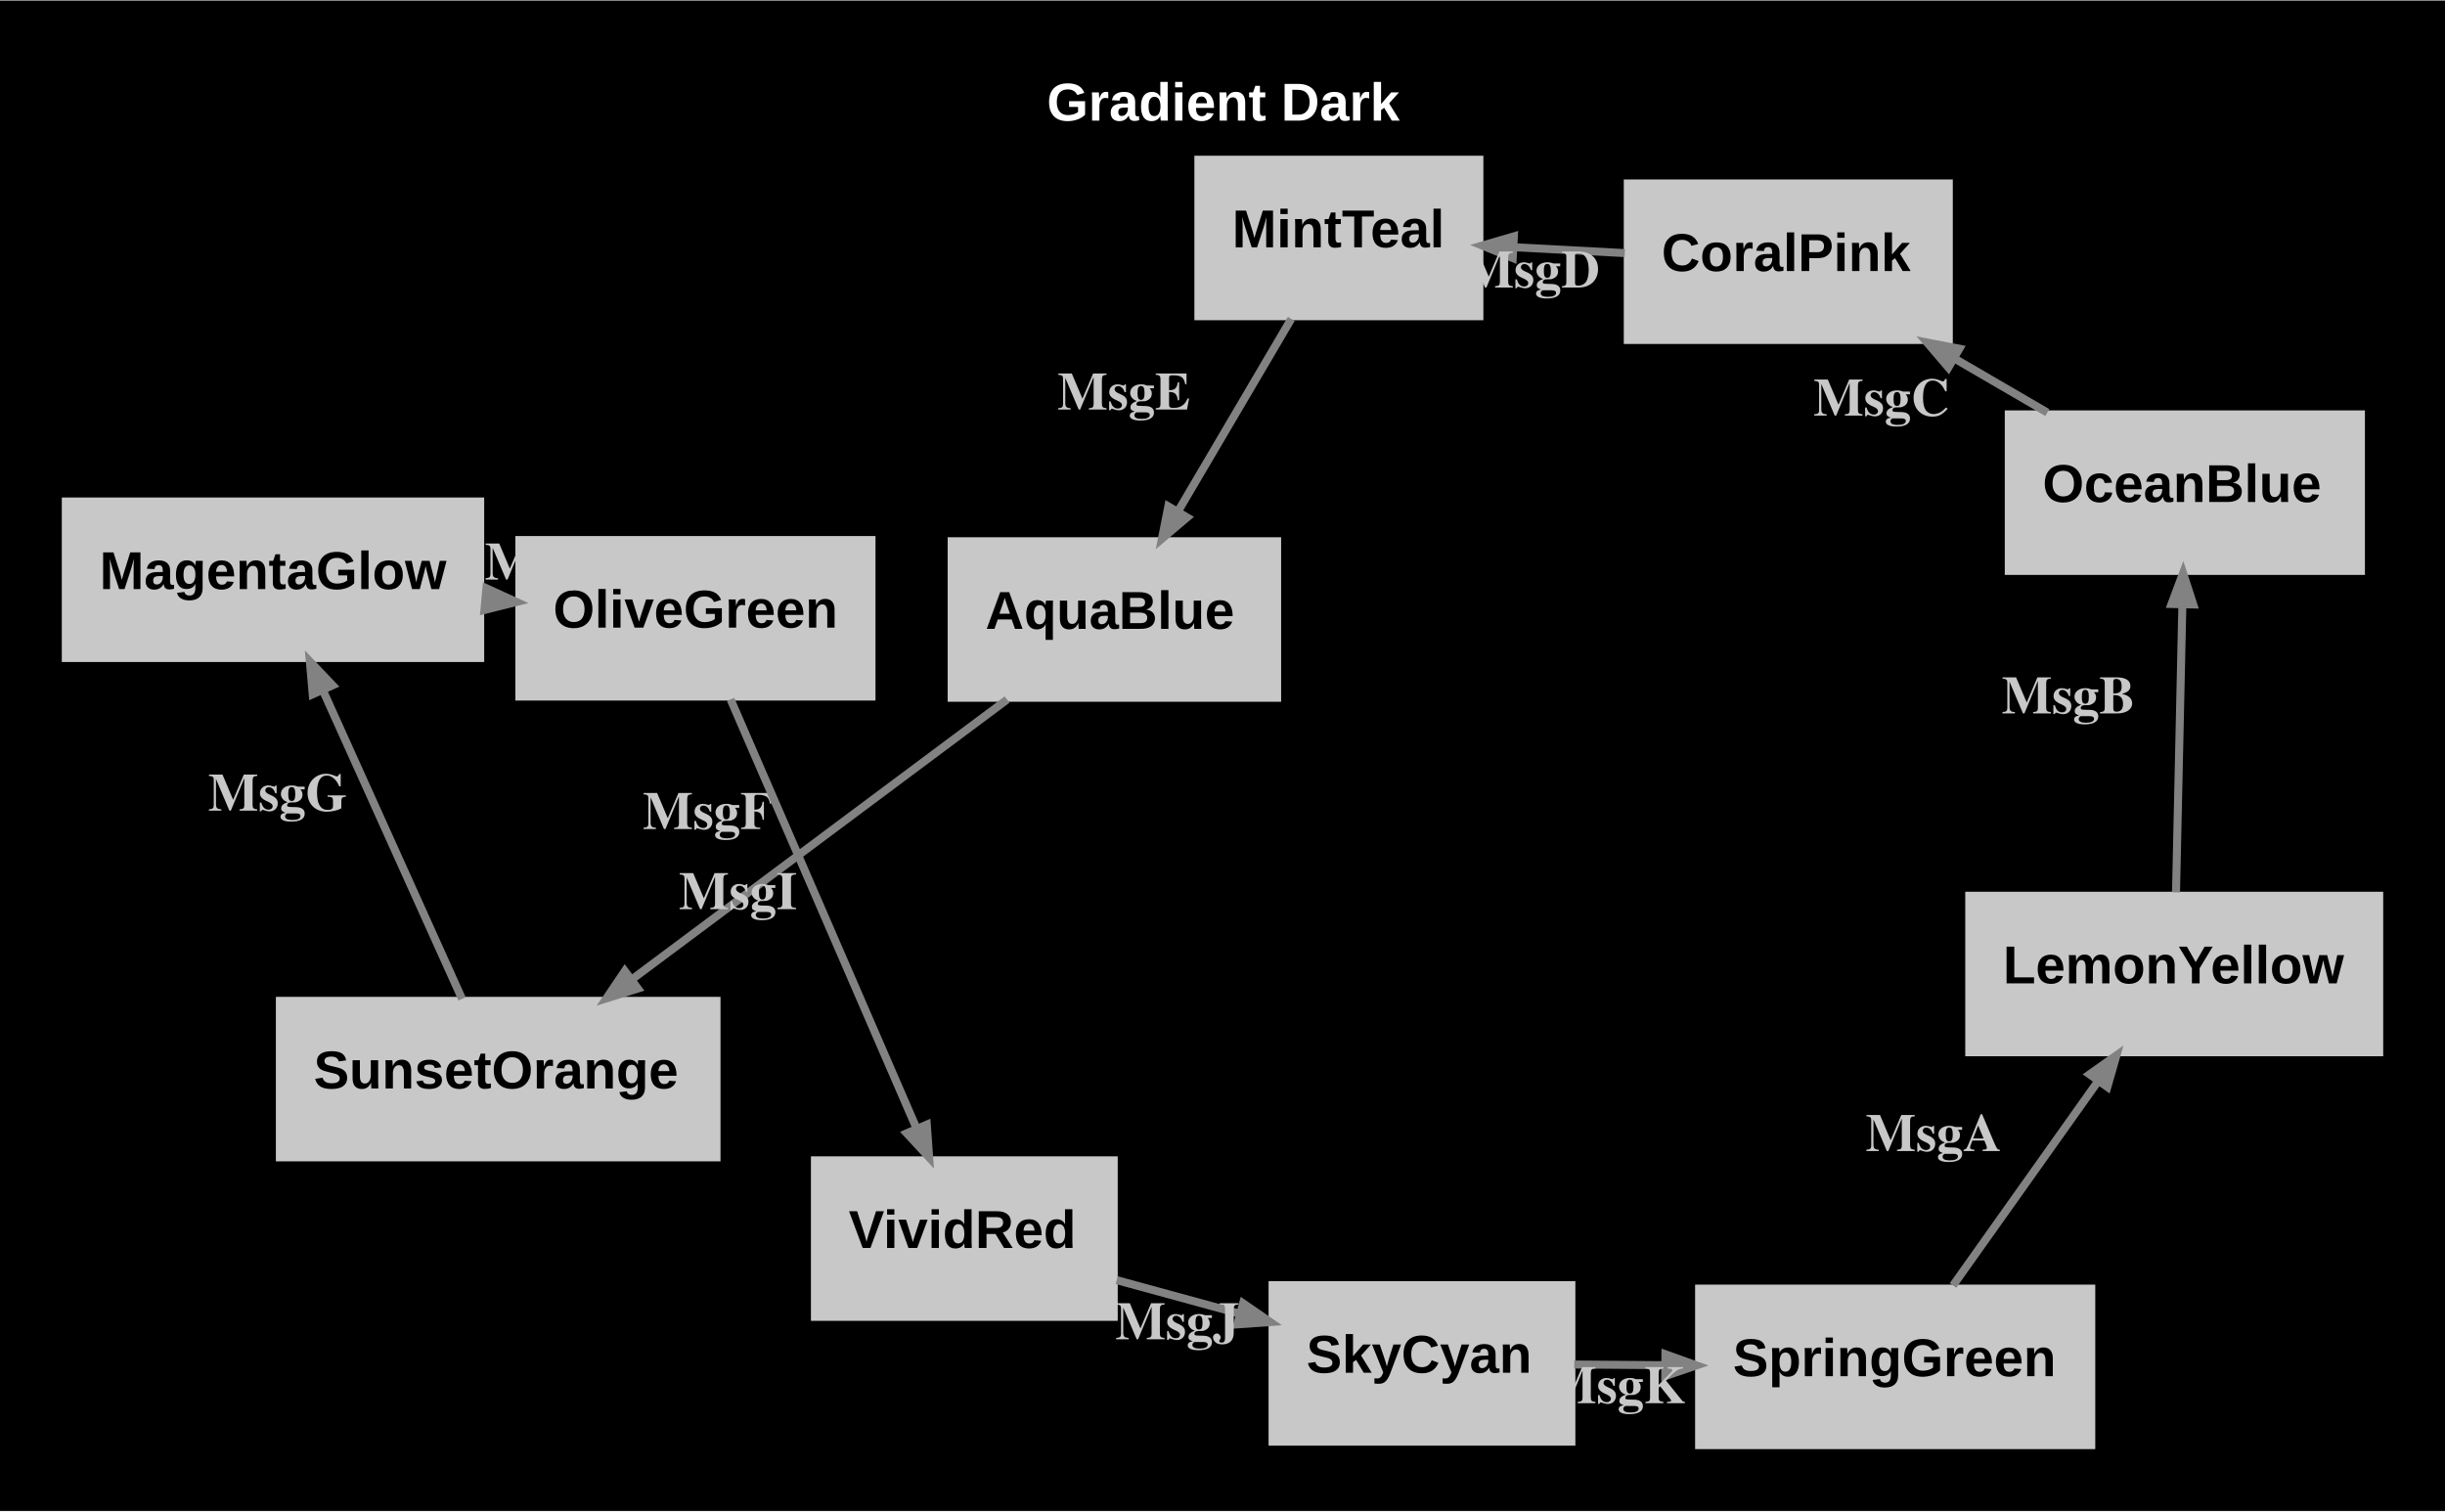
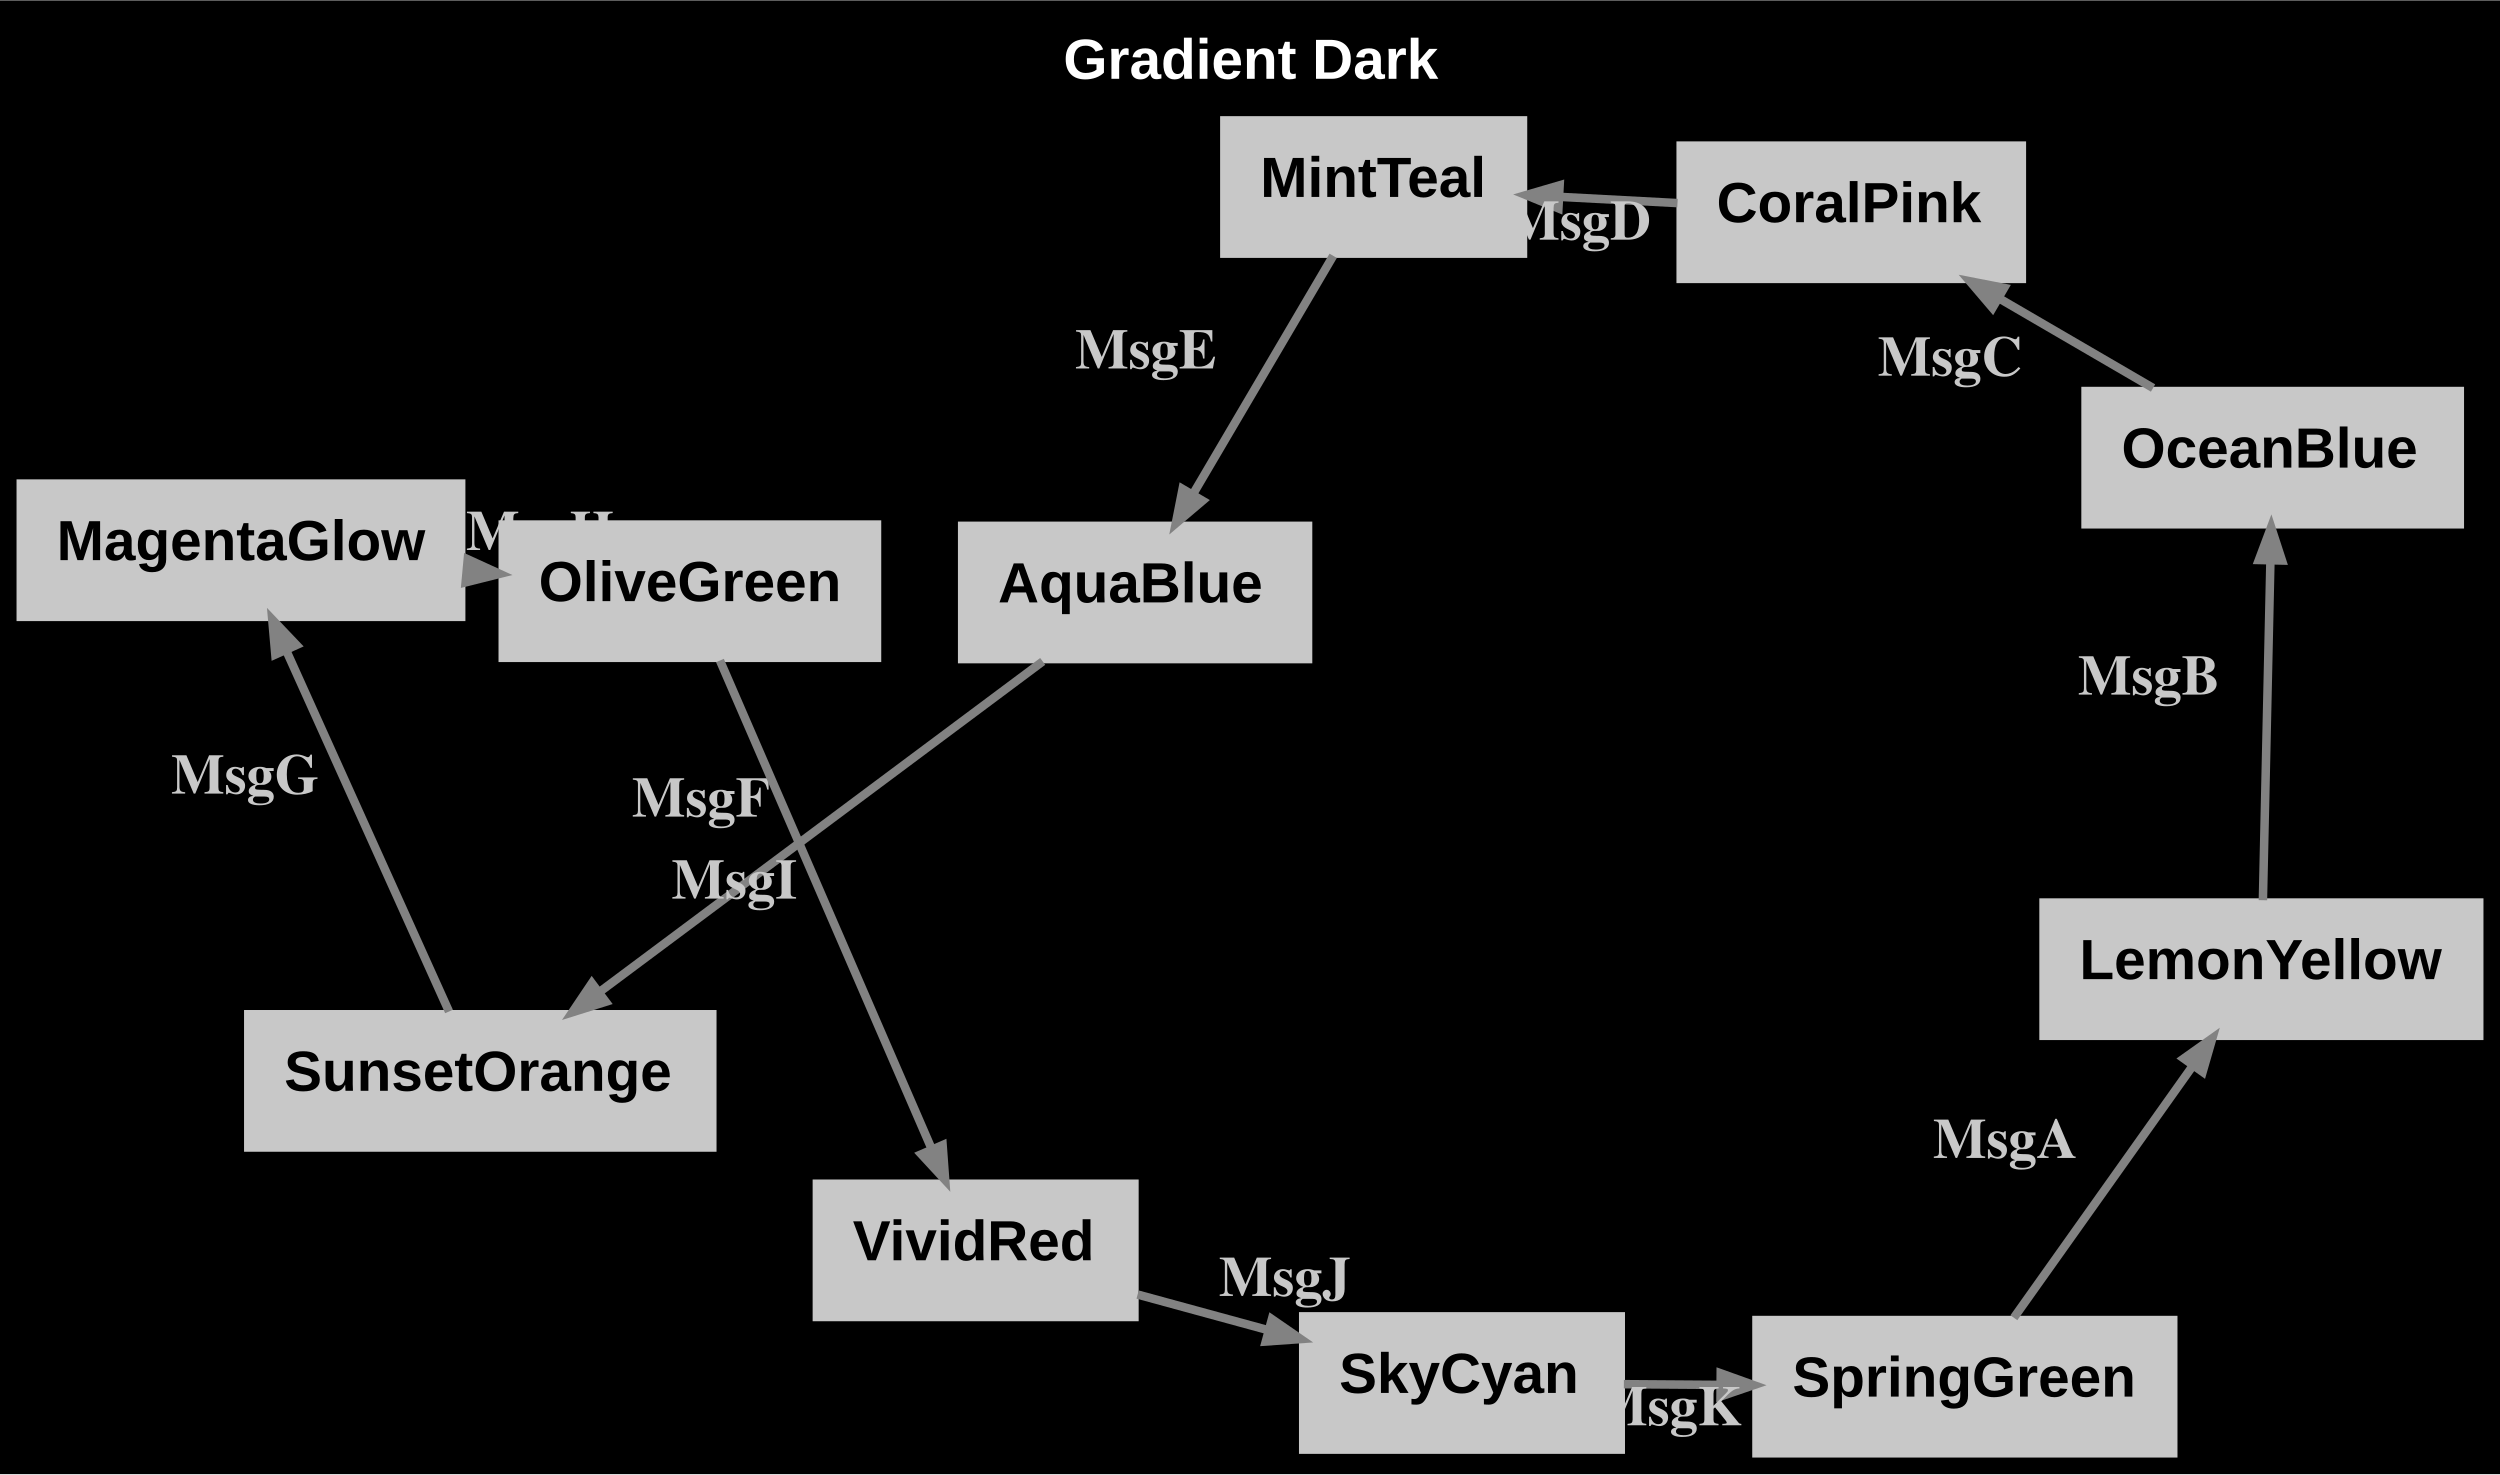
- <svg xmlns="http://www.w3.org/2000/svg" width="550pt" height="340pt" viewBox="0.00 0.00 549.91 339.70">
-   <g id="graph0" class="graph" transform="scale(1 1) rotate(0) translate(14.4 325.3)">
-     <polygon fill="#000000" stroke="transparent" points="-14.4,14.4 -14.4,-325.3 535.51,-325.3 535.51,14.4 -14.4,14.4" />
-     <text text-anchor="start" x="221.05" y="-298.3" font-family="Arial" font-weight="bold" font-size="12.00" fill="#ffffff">Gradient Dark</text>
+ <svg xmlns="http://www.w3.org/2000/svg" width="529pt" height="312pt" viewBox="0.00 0.00 529.11 311.90">
+   <g id="graph0" class="graph" transform="scale(1 1) rotate(0) translate(4 307.9)">
+     <polygon fill="#000000" stroke="transparent" points="-4,4 -4,-307.9 525.11,-307.9 525.11,4 -4,4" />
+     <text text-anchor="start" x="221.05" y="-291.3" font-family="Arial" font-weight="bold" font-size="12.00" fill="#ffffff">Gradient Dark</text>
    <g id="node1" class="node">
-       <polygon fill="#c8c8c8" stroke="#c8c8c8" points="456.35,-36 367.35,-36 367.35,0 456.35,0 456.35,-36" />
-       <text text-anchor="start" x="375.35" y="-15.9" font-family="Arial" font-weight="bold" font-size="12.00" fill="#000000">SpringGreen</text>
+       <polygon fill="#c8c8c8" stroke="#c8c8c8" points="456.35,-29 367.35,-29 367.35,0 456.35,0 456.35,-29" />
+       <text text-anchor="start" x="375.35" y="-12.4" font-family="Arial" font-weight="bold" font-size="12.00" fill="#000000">SpringGreen</text>
    </g>
    <g id="node2" class="node">
-       <polygon fill="#c8c8c8" stroke="#c8c8c8" points="521.11,-124.36 428.11,-124.36 428.11,-88.36 521.11,-88.36 521.11,-124.36" />
-       <text text-anchor="start" x="436.11" y="-104.26" font-family="Arial" font-weight="bold" font-size="12.00" fill="#000000">LemonYellow</text>
+       <polygon fill="#c8c8c8" stroke="#c8c8c8" points="521.11,-117.36 428.11,-117.36 428.11,-88.36 521.11,-88.36 521.11,-117.36" />
+       <text text-anchor="start" x="436.11" y="-100.76" font-family="Arial" font-weight="bold" font-size="12.00" fill="#000000">LemonYellow</text>
    </g>
    <g id="edge1" class="edge">
-       <path fill="none" stroke="#828282" stroke-width="1.8" d="M424.86,-36.31C434.28,-49.58 447.12,-67.66 457.39,-82.12" />
-       <polygon fill="#828282" stroke="#828282" stroke-width="1.8" points="455.57,-83.79 461.62,-88.08 459.57,-80.95 455.57,-83.79" />
-       <text text-anchor="start" x="405.2" y="-66.54" font-family="Times,serif" font-weight="bold" font-size="12.00" fill="#c8c8c8">MsgA</text>
+       <path fill="none" stroke="#828282" stroke-width="1.8" d="M422.22,-29.09C432.57,-43.67 448.58,-66.21 460.18,-82.54" />
+       <polygon fill="#828282" stroke="#828282" stroke-width="1.8" points="458.18,-83.96 464.23,-88.25 462.17,-81.12 458.18,-83.96" />
+       <text text-anchor="start" x="405.11" y="-62.91" font-family="Times,serif" font-weight="bold" font-size="12.00" fill="#c8c8c8">MsgA</text>
    </g>
    <g id="node3" class="node">
-       <polygon fill="#c8c8c8" stroke="#c8c8c8" points="517,-232.62 437,-232.62 437,-196.62 517,-196.62 517,-232.62" />
-       <text text-anchor="start" x="445" y="-212.52" font-family="Arial" font-weight="bold" font-size="12.00" fill="#000000">OceanBlue</text>
+       <polygon fill="#c8c8c8" stroke="#c8c8c8" points="517,-225.62 437,-225.62 437,-196.62 517,-196.62 517,-225.62" />
+       <text text-anchor="start" x="445" y="-209.02" font-family="Arial" font-weight="bold" font-size="12.00" fill="#000000">OceanBlue</text>
    </g>
    <g id="edge2" class="edge">
-       <path fill="none" stroke="#828282" stroke-width="1.8" d="M475.01,-124.73C475.41,-142.49 476,-169.54 476.44,-189.33" />
-       <polygon fill="#828282" stroke="#828282" stroke-width="1.8" points="474,-189.58 476.6,-196.53 478.89,-189.47 474,-189.58" />
-       <text text-anchor="start" x="435.81" y="-164.97" font-family="Times,serif" font-weight="bold" font-size="12.00" fill="#c8c8c8">MsgB</text>
+       <path fill="none" stroke="#828282" stroke-width="1.8" d="M474.93,-117.46C475.34,-135.95 476.05,-167.95 476.52,-189.32" />
+       <polygon fill="#828282" stroke="#828282" stroke-width="1.8" points="474.07,-189.46 476.67,-196.4 478.97,-189.35 474.07,-189.46" />
+       <text text-anchor="start" x="435.79" y="-160.98" font-family="Times,serif" font-weight="bold" font-size="12.00" fill="#c8c8c8">MsgB</text>
    </g>
    <g id="node4" class="node">
-       <polygon fill="#c8c8c8" stroke="#c8c8c8" points="424.31,-284.56 351.31,-284.56 351.31,-248.56 424.31,-248.56 424.31,-284.56" />
-       <text text-anchor="start" x="359.31" y="-264.46" font-family="Arial" font-weight="bold" font-size="12.00" fill="#000000">CoralPink</text>
+       <polygon fill="#c8c8c8" stroke="#c8c8c8" points="424.31,-277.56 351.31,-277.56 351.31,-248.56 424.31,-248.56 424.31,-277.56" />
+       <text text-anchor="start" x="359.31" y="-260.96" font-family="Arial" font-weight="bold" font-size="12.00" fill="#000000">CoralPink</text>
    </g>
    <g id="edge3" class="edge">
-       <path fill="none" stroke="#828282" stroke-width="1.8" d="M446.06,-232.64C439.35,-236.54 432.2,-240.71 425.27,-244.74" />
-       <polygon fill="#828282" stroke="#828282" stroke-width="1.8" points="423.82,-242.76 419,-248.4 426.28,-246.99 423.82,-242.76" />
-       <text text-anchor="start" x="393.47" y="-231.95" font-family="Times,serif" font-weight="bold" font-size="12.00" fill="#c8c8c8">MsgC</text>
+       <path fill="none" stroke="#828282" stroke-width="1.8" d="M451.68,-225.86C441.52,-231.78 429.71,-238.66 419.02,-244.88" />
+       <polygon fill="#828282" stroke="#828282" stroke-width="1.8" points="417.7,-242.82 412.89,-248.46 420.17,-247.05 417.7,-242.82" />
+       <text text-anchor="start" x="393.42" y="-228.48" font-family="Times,serif" font-weight="bold" font-size="12.00" fill="#c8c8c8">MsgC</text>
    </g>
    <g id="node5" class="node">
-       <polygon fill="#c8c8c8" stroke="#c8c8c8" points="318.73,-289.9 254.73,-289.9 254.73,-253.9 318.73,-253.9 318.73,-289.9" />
-       <text text-anchor="start" x="262.73" y="-269.8" font-family="Arial" font-weight="bold" font-size="12.00" fill="#000000">MintTeal</text>
+       <polygon fill="#c8c8c8" stroke="#c8c8c8" points="318.73,-282.9 254.73,-282.9 254.73,-253.9 318.73,-253.9 318.73,-282.9" />
+       <text text-anchor="start" x="262.73" y="-266.3" font-family="Arial" font-weight="bold" font-size="12.00" fill="#000000">MintTeal</text>
    </g>
    <g id="edge4" class="edge">
-       <path fill="none" stroke="#828282" stroke-width="1.8" d="M351.03,-268.5C342.99,-268.93 334.45,-269.38 326.31,-269.81" />
-       <polygon fill="#828282" stroke="#828282" stroke-width="1.8" points="325.83,-267.38 318.97,-270.19 326.09,-272.27 325.83,-267.38" />
-       <text text-anchor="start" x="314.81" y="-260.76" font-family="Times,serif" font-weight="bold" font-size="12.00" fill="#c8c8c8">MsgD</text>
+       <path fill="none" stroke="#828282" stroke-width="1.8" d="M351.03,-265C342.99,-265.43 334.45,-265.88 326.31,-266.31" />
+       <polygon fill="#828282" stroke="#828282" stroke-width="1.8" points="325.83,-263.88 318.97,-266.69 326.09,-268.77 325.83,-263.88" />
+       <text text-anchor="start" x="314.81" y="-257.26" font-family="Times,serif" font-weight="bold" font-size="12.00" fill="#c8c8c8">MsgD</text>
    </g>
    <g id="node6" class="node">
-       <polygon fill="#c8c8c8" stroke="#c8c8c8" points="273.24,-204.09 199.24,-204.09 199.24,-168.09 273.24,-168.09 273.24,-204.09" />
-       <text text-anchor="start" x="207.24" y="-183.99" font-family="Arial" font-weight="bold" font-size="12.00" fill="#000000">AquaBlue</text>
+       <polygon fill="#c8c8c8" stroke="#c8c8c8" points="273.24,-197.09 199.24,-197.09 199.24,-168.09 273.24,-168.09 273.24,-197.09" />
+       <text text-anchor="start" x="207.24" y="-180.49" font-family="Arial" font-weight="bold" font-size="12.00" fill="#000000">AquaBlue</text>
    </g>
    <g id="edge5" class="edge">
-       <path fill="none" stroke="#828282" stroke-width="1.8" d="M276.02,-253.7C268.59,-241.07 258.61,-224.11 250.51,-210.34" />
-       <polygon fill="#828282" stroke="#828282" stroke-width="1.8" points="252.59,-209.05 246.93,-204.26 248.37,-211.53 252.59,-209.05" />
-       <text text-anchor="start" x="223.43" y="-233.31" font-family="Times,serif" font-weight="bold" font-size="12.00" fill="#c8c8c8">MsgE</text>
+       <path fill="none" stroke="#828282" stroke-width="1.8" d="M278.16,-253.84C270.04,-240.03 257.75,-219.14 248.57,-203.54" />
+       <polygon fill="#828282" stroke="#828282" stroke-width="1.8" points="250.51,-202.01 244.85,-197.21 246.29,-204.49 250.51,-202.01" />
+       <text text-anchor="start" x="223.55" y="-230" font-family="Times,serif" font-weight="bold" font-size="12.00" fill="#c8c8c8">MsgE</text>
    </g>
    <g id="node7" class="node">
-       <polygon fill="#c8c8c8" stroke="#c8c8c8" points="147.15,-100.72 48.15,-100.72 48.15,-64.72 147.15,-64.72 147.15,-100.72" />
-       <text text-anchor="start" x="56.15" y="-80.62" font-family="Arial" font-weight="bold" font-size="12.00" fill="#000000">SunsetOrange</text>
+       <polygon fill="#c8c8c8" stroke="#c8c8c8" points="147.15,-93.72 48.15,-93.72 48.15,-64.72 147.15,-64.72 147.15,-93.72" />
+       <text text-anchor="start" x="56.15" y="-77.12" font-family="Arial" font-weight="bold" font-size="12.00" fill="#000000">SunsetOrange</text>
    </g>
    <g id="edge6" class="edge">
-       <path fill="none" stroke="#828282" stroke-width="1.8" d="M212.1,-168.08C188.7,-150.63 153.12,-124.09 127.85,-105.24" />
-       <polygon fill="#828282" stroke="#828282" stroke-width="1.8" points="129.06,-103.09 121.98,-100.87 126.13,-107.02 129.06,-103.09" />
-       <text text-anchor="start" x="130.16" y="-138.96" font-family="Times,serif" font-weight="bold" font-size="12.00" fill="#c8c8c8">MsgF</text>
+       <path fill="none" stroke="#828282" stroke-width="1.8" d="M216.68,-168C192.12,-149.68 149.96,-118.23 122.97,-98.1" />
+       <polygon fill="#828282" stroke="#828282" stroke-width="1.8" points="124.19,-95.96 117.12,-93.74 121.26,-99.89 124.19,-95.96" />
+       <text text-anchor="start" x="129.75" y="-135.16" font-family="Times,serif" font-weight="bold" font-size="12.00" fill="#c8c8c8">MsgF</text>
    </g>
    <g id="node8" class="node">
-       <polygon fill="#c8c8c8" stroke="#c8c8c8" points="94,-213.03 0,-213.03 0,-177.03 94,-177.03 94,-213.03" />
-       <text text-anchor="start" x="8" y="-192.93" font-family="Arial" font-weight="bold" font-size="12.00" fill="#000000">MagentaGlow</text>
+       <polygon fill="#c8c8c8" stroke="#c8c8c8" points="94,-206.03 0,-206.03 0,-177.03 94,-177.03 94,-206.03" />
+       <text text-anchor="start" x="8" y="-189.43" font-family="Arial" font-weight="bold" font-size="12.00" fill="#000000">MagentaGlow</text>
    </g>
    <g id="edge7" class="edge">
-       <path fill="none" stroke="#828282" stroke-width="1.8" d="M89.52,-100.77C81.04,-119.57 67.69,-149.16 58.22,-170.16" />
-       <polygon fill="#828282" stroke="#828282" stroke-width="1.8" points="55.93,-169.27 55.29,-176.66 60.4,-171.29 55.93,-169.27" />
-       <text text-anchor="start" x="32.41" y="-143.1" font-family="Times,serif" font-weight="bold" font-size="12.00" fill="#c8c8c8">MsgG</text>
+       <path fill="none" stroke="#828282" stroke-width="1.8" d="M91.03,-93.91C82.23,-113.41 66.63,-148 56.56,-170.34" />
+       <polygon fill="#828282" stroke="#828282" stroke-width="1.8" points="54.27,-169.46 53.62,-176.85 58.74,-171.47 54.27,-169.46" />
+       <text text-anchor="start" x="32.22" y="-140.02" font-family="Times,serif" font-weight="bold" font-size="12.00" fill="#c8c8c8">MsgG</text>
    </g>
    <g id="node9" class="node">
-       <polygon fill="#c8c8c8" stroke="#c8c8c8" points="182.01,-204.36 102.01,-204.36 102.01,-168.36 182.01,-168.36 182.01,-204.36" />
-       <text text-anchor="start" x="110.01" y="-184.26" font-family="Arial" font-weight="bold" font-size="12.00" fill="#000000">OliveGreen</text>
+       <polygon fill="#c8c8c8" stroke="#c8c8c8" points="182.01,-197.36 102.01,-197.36 102.01,-168.36 182.01,-168.36 182.01,-197.36" />
+       <text text-anchor="start" x="110.01" y="-180.76" font-family="Arial" font-weight="bold" font-size="12.00" fill="#000000">OliveGreen</text>
    </g>
    <g id="edge8" class="edge">
-       <path fill="none" stroke="#828282" stroke-width="1.8" d="M94.23,-190.72C94.38,-190.71 94.54,-190.69 94.7,-190.68" />
-       <polygon fill="#828282" stroke="#828282" stroke-width="1.8" points="95,-193.11 101.75,-190.03 94.55,-188.23 95,-193.11" />
-       <text text-anchor="start" x="94.64" y="-195.08" font-family="Times,serif" font-weight="bold" font-size="12.00" fill="#c8c8c8">MsgH</text>
+       <path fill="none" stroke="#828282" stroke-width="1.8" d="M94.23,-187.22C94.38,-187.21 94.54,-187.19 94.7,-187.18" />
+       <polygon fill="#828282" stroke="#828282" stroke-width="1.8" points="95,-189.61 101.75,-186.53 94.55,-184.73 95,-189.61" />
+       <text text-anchor="start" x="94.64" y="-191.58" font-family="Times,serif" font-weight="bold" font-size="12.00" fill="#c8c8c8">MsgH</text>
    </g>
    <g id="node10" class="node">
-       <polygon fill="#c8c8c8" stroke="#c8c8c8" points="236.49,-64.85 168.49,-64.85 168.49,-28.85 236.49,-28.85 236.49,-64.85" />
-       <text text-anchor="start" x="176.49" y="-44.75" font-family="Arial" font-weight="bold" font-size="12.00" fill="#000000">VividRed</text>
+       <polygon fill="#c8c8c8" stroke="#c8c8c8" points="236.49,-57.85 168.49,-57.85 168.49,-28.85 236.49,-28.85 236.49,-57.85" />
+       <text text-anchor="start" x="176.49" y="-41.25" font-family="Arial" font-weight="bold" font-size="12.00" fill="#000000">VividRed</text>
    </g>
    <g id="edge9" class="edge">
-       <path fill="none" stroke="#828282" stroke-width="1.8" d="M149.92,-168.12C160.6,-143.47 179.69,-99.44 191.69,-71.76" />
-       <polygon fill="#828282" stroke="#828282" stroke-width="1.8" points="194.05,-72.49 194.58,-65.09 189.55,-70.54 194.05,-72.49" />
-       <text text-anchor="start" x="138.28" y="-120.94" font-family="Times,serif" font-weight="bold" font-size="12.00" fill="#c8c8c8">MsgI</text>
+       <path fill="none" stroke="#828282" stroke-width="1.8" d="M148.37,-168.19C159.09,-143.45 180.82,-93.33 193.24,-64.69" />
+       <polygon fill="#828282" stroke="#828282" stroke-width="1.8" points="195.5,-65.64 196.04,-58.24 191,-63.69 195.5,-65.64" />
+       <text text-anchor="start" x="138.12" y="-117.8" font-family="Times,serif" font-weight="bold" font-size="12.00" fill="#c8c8c8">MsgI</text>
    </g>
    <g id="node11" class="node">
-       <polygon fill="#c8c8c8" stroke="#c8c8c8" points="339.42,-36.78 271.42,-36.78 271.42,-0.78 339.42,-0.78 339.42,-36.78" />
-       <text text-anchor="start" x="279.42" y="-16.68" font-family="Arial" font-weight="bold" font-size="12.00" fill="#000000">SkyCyan</text>
+       <polygon fill="#c8c8c8" stroke="#c8c8c8" points="339.42,-29.78 271.42,-29.78 271.42,-0.78 339.42,-0.78 339.42,-29.78" />
+       <text text-anchor="start" x="279.42" y="-13.18" font-family="Arial" font-weight="bold" font-size="12.00" fill="#000000">SkyCyan</text>
    </g>
    <g id="edge10" class="edge">
-       <path fill="none" stroke="#828282" stroke-width="1.8" d="M236.77,-37.5C245.62,-35.09 255.24,-32.46 264.4,-29.96" />
-       <polygon fill="#828282" stroke="#828282" stroke-width="1.8" points="265.19,-32.29 271.3,-28.08 263.9,-27.56 265.19,-32.29" />
-       <text text-anchor="start" x="236.47" y="-24.21" font-family="Times,serif" font-weight="bold" font-size="12.00" fill="#c8c8c8">MsgJ</text>
+       <path fill="none" stroke="#828282" stroke-width="1.8" d="M236.77,-34C245.62,-31.59 255.24,-28.96 264.4,-26.46" />
+       <polygon fill="#828282" stroke="#828282" stroke-width="1.8" points="265.19,-28.79 271.3,-24.58 263.9,-24.06 265.19,-28.79" />
+       <text text-anchor="start" x="253.97" y="-33.71" font-family="Times,serif" font-weight="bold" font-size="12.00" fill="#c8c8c8">MsgJ</text>
    </g>
    <g id="edge11" class="edge">
-       <path fill="none" stroke="#828282" stroke-width="1.8" d="M339.68,-18.53C346.11,-18.48 352.96,-18.43 359.79,-18.38" />
-       <polygon fill="#828282" stroke="#828282" stroke-width="1.8" points="360.18,-20.83 367.16,-18.33 360.14,-15.93 360.18,-20.83" />
-       <text text-anchor="start" x="333.39" y="-9.83" font-family="Times,serif" font-weight="bold" font-size="12.00" fill="#c8c8c8">MsgK</text>
+       <path fill="none" stroke="#828282" stroke-width="1.8" d="M339.68,-15.03C346.11,-14.98 352.96,-14.93 359.79,-14.88" />
+       <polygon fill="#828282" stroke="#828282" stroke-width="1.8" points="360.18,-17.33 367.16,-14.83 360.14,-12.43 360.18,-17.33" />
+       <text text-anchor="start" x="333.39" y="-6.33" font-family="Times,serif" font-weight="bold" font-size="12.00" fill="#c8c8c8">MsgK</text>
    </g>
  </g>
</svg>
